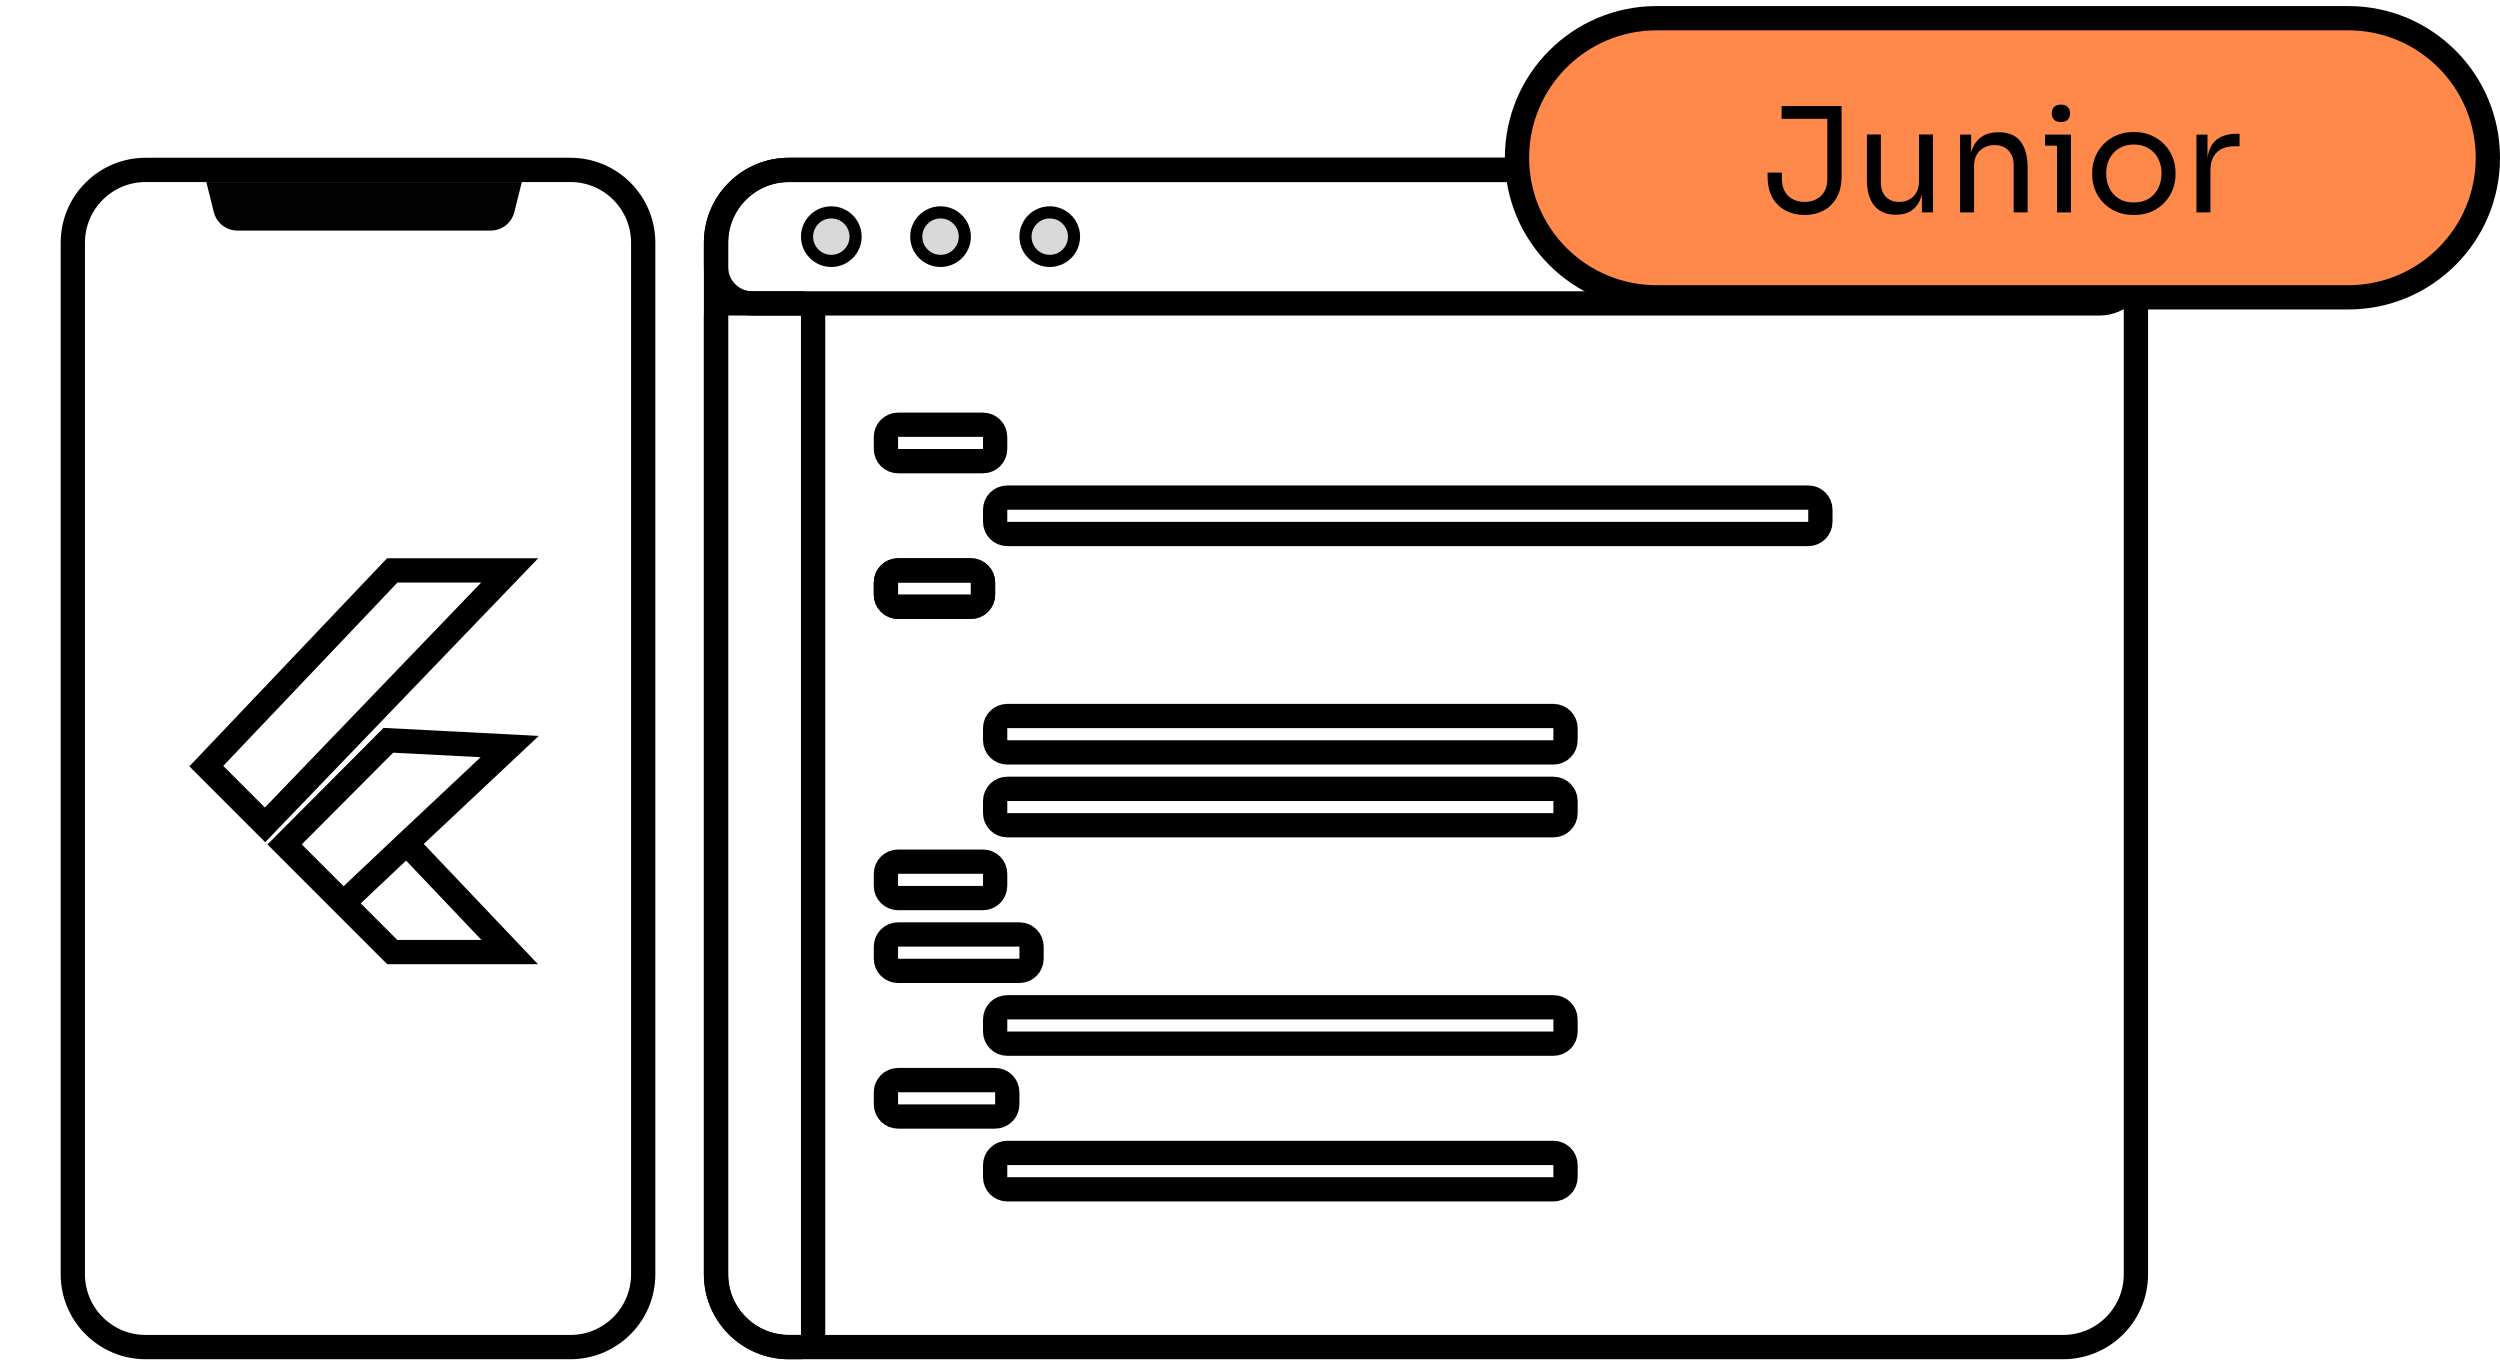
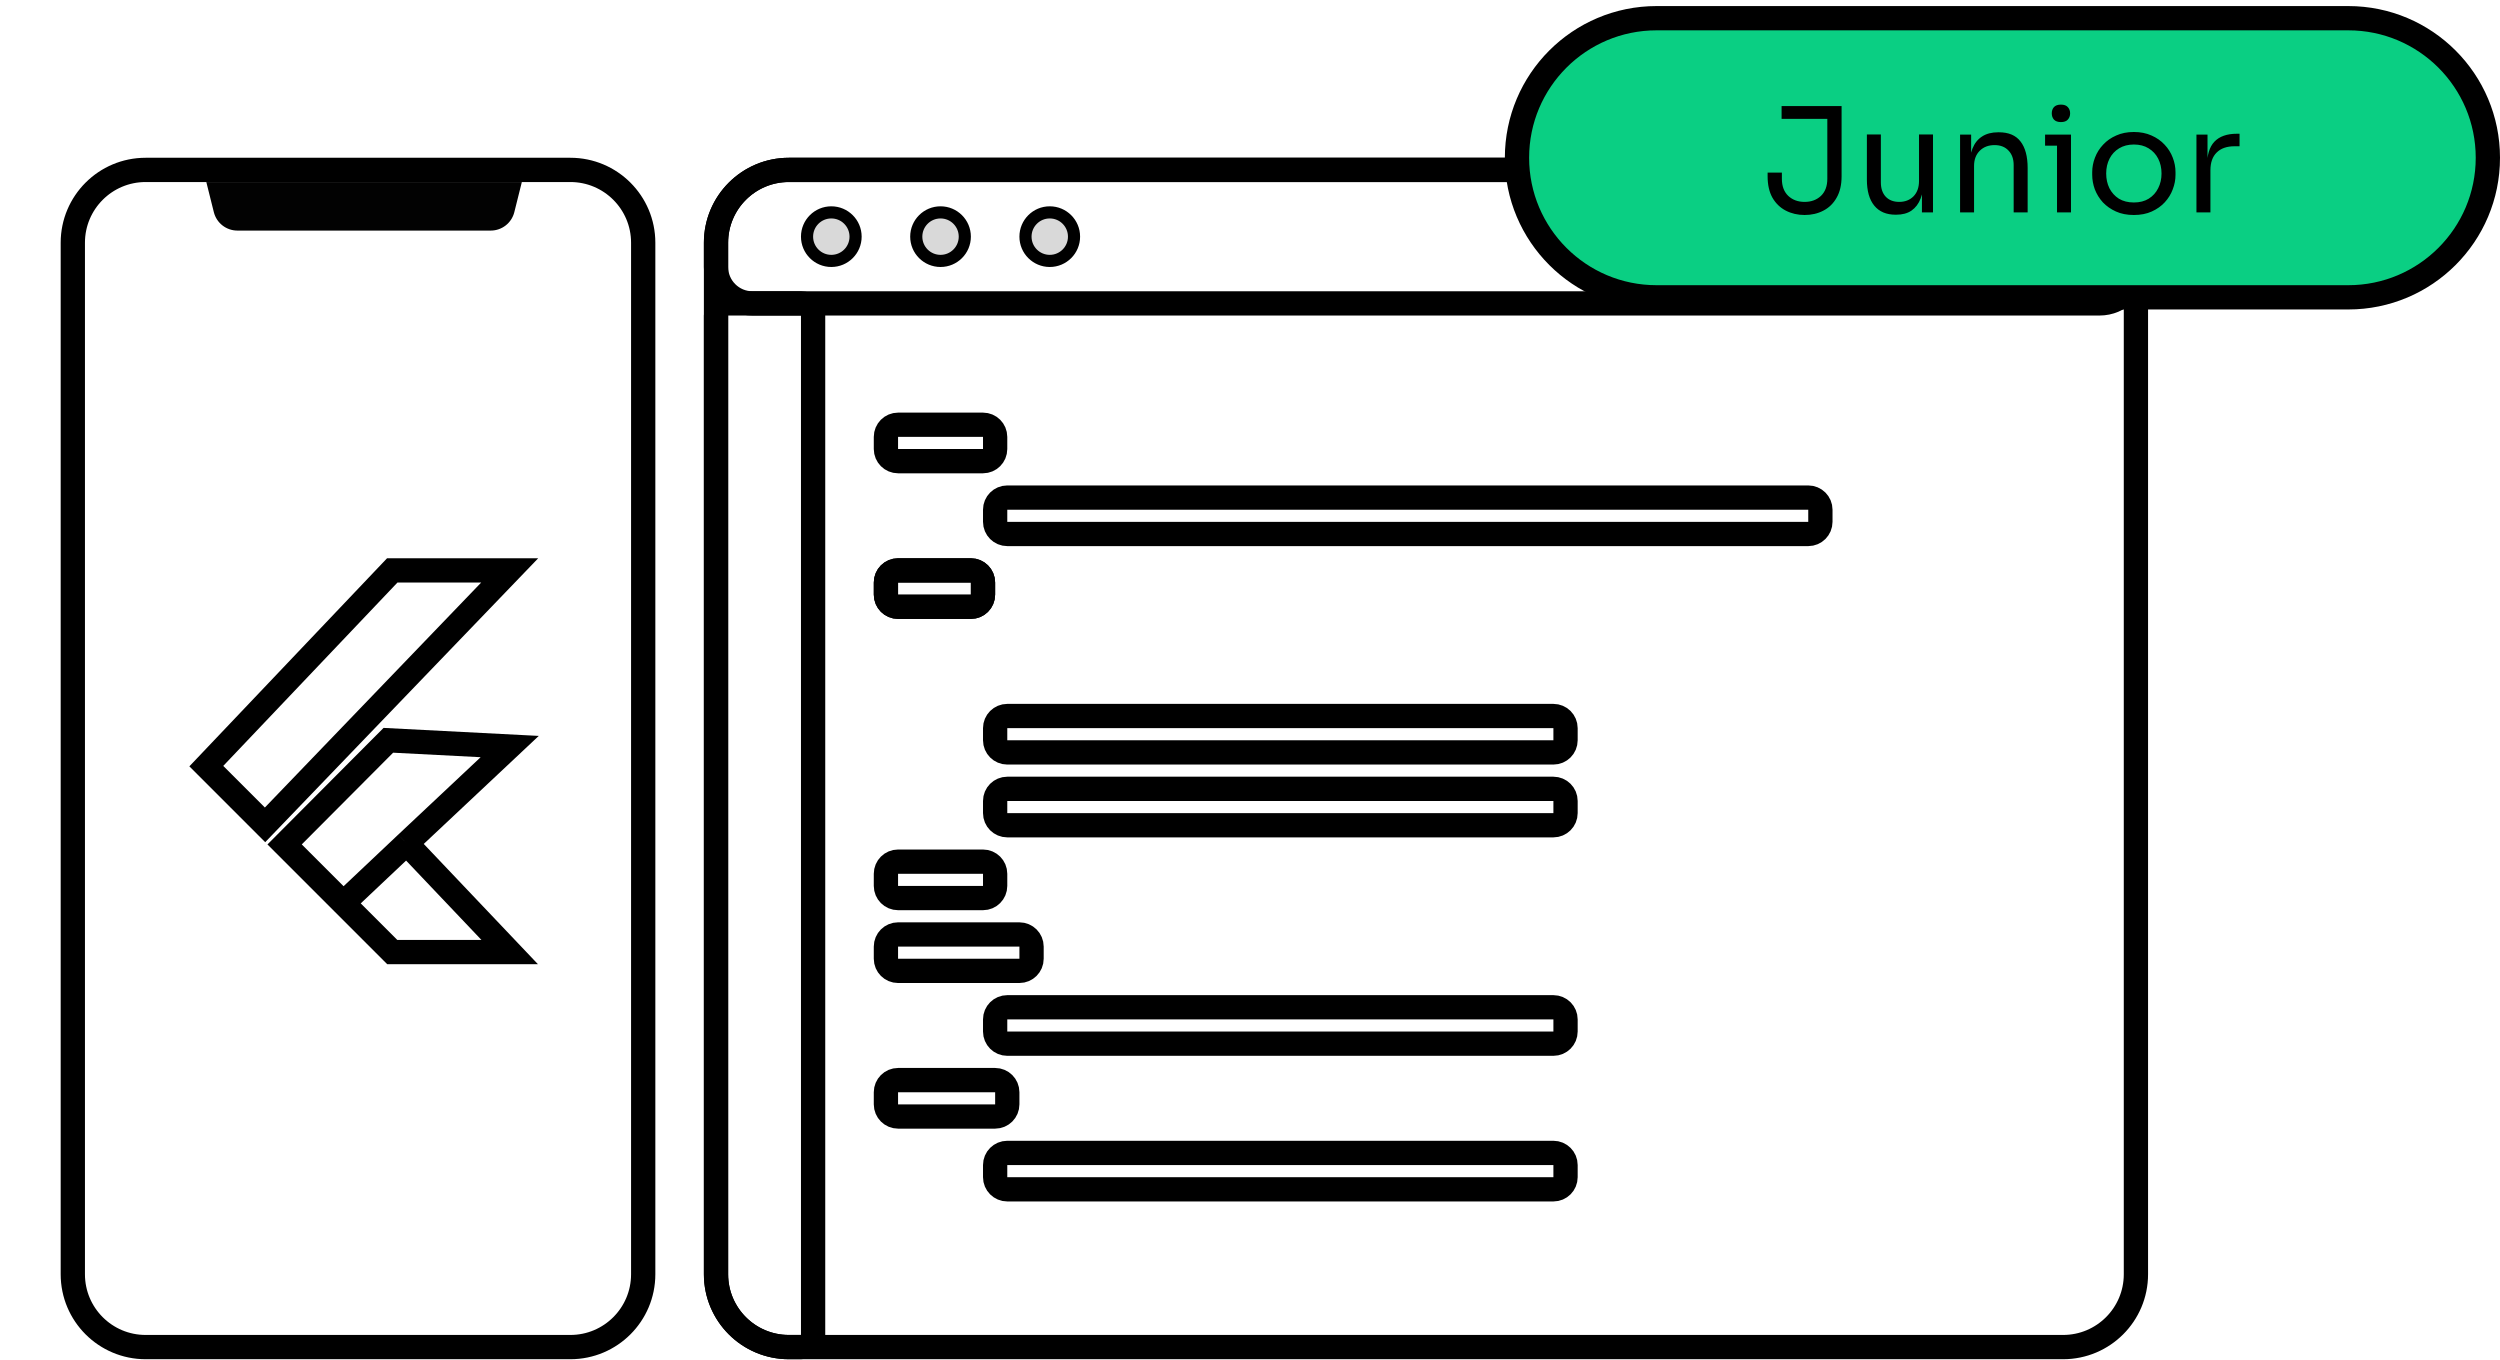
<svg xmlns="http://www.w3.org/2000/svg" width="206" height="112" viewBox="0 0 206 112" fill="none">
  <path d="M60 25H66C66.552 25 67 25.448 67 26V110C67 110.552 66.552 111 66 111H65C61.686 111 59 108.314 59 105V26C59 25.448 59.448 25 60 25Z" stroke="black" stroke-width="2" />
  <path d="M17 15H43L42.379 17.485C42.156 18.375 41.356 19 40.438 19H19.562C18.644 19 17.844 18.375 17.621 17.485L17 15Z" fill="#020202" />
  <rect x="6" y="14" width="47" height="97" rx="6" stroke="black" stroke-width="2" />
  <path d="M28.29 74.419L23.452 69.581L32 61L42 61.516L33.5 69.5M28.29 74.419L33.5 69.5M28.29 74.419L32.323 78.452H42L33.5 69.5M21.839 67.968L17 63.129L32.323 47H42L21.839 67.968Z" stroke="black" stroke-width="2" />
  <path d="M65 14H173C174.657 14 176 15.343 176 17V22C176 23.657 174.657 25 173 25H62C60.343 25 59 23.657 59 22V20C59 16.686 61.686 14 65 14Z" stroke="black" stroke-width="2" />
  <rect x="59" y="14" width="117" height="97" rx="6" stroke="black" stroke-width="2" />
  <rect x="73" y="35" width="9" height="3" rx="1" stroke="black" stroke-width="2" />
  <rect x="82" y="41" width="68" height="3" rx="1" stroke="black" stroke-width="2" />
  <rect x="73" y="47" width="8" height="3" rx="1" stroke="black" stroke-width="2" />
  <rect x="73" y="47" width="8" height="3" rx="1" stroke="black" stroke-width="2" />
  <rect x="82" y="59" width="47" height="3" rx="1" stroke="black" stroke-width="2" />
  <rect x="82" y="65" width="47" height="3" rx="1" stroke="black" stroke-width="2" />
  <rect x="73" y="71" width="9" height="3" rx="1" stroke="black" stroke-width="2" />
  <rect x="73" y="77" width="12" height="3" rx="1" stroke="black" stroke-width="2" />
  <rect x="82" y="83" width="47" height="3" rx="1" stroke="black" stroke-width="2" />
  <rect x="73" y="89" width="10" height="3" rx="1" stroke="black" stroke-width="2" />
  <rect x="82" y="95" width="47" height="3" rx="1" stroke="black" stroke-width="2" />
-   <rect x="125" y="1.5" width="80" height="23" rx="11.5" fill="#FF884B" />
+   <rect x="125" y="1.5" width="80" height="23" rx="11.5" fill="#0ACF83" />
  <path d="M148.699 17.716C148.131 17.716 147.615 17.596 147.151 17.356C146.687 17.116 146.319 16.76 146.047 16.288C145.783 15.816 145.651 15.228 145.651 14.524V14.224H146.827V14.74C146.827 15.34 147.003 15.808 147.355 16.144C147.707 16.472 148.155 16.636 148.699 16.636C149.243 16.636 149.691 16.472 150.043 16.144C150.395 15.808 150.571 15.34 150.571 14.74V9.556H151.747V14.524C151.747 15.228 151.611 15.816 151.339 16.288C151.075 16.76 150.711 17.116 150.247 17.356C149.791 17.596 149.275 17.716 148.699 17.716ZM146.803 9.796V8.74H151.747V9.796H146.803ZM156.195 17.692C155.435 17.692 154.851 17.444 154.443 16.948C154.035 16.452 153.831 15.736 153.831 14.8V11.08H154.983V15.028C154.983 15.532 155.119 15.928 155.391 16.216C155.663 16.496 156.031 16.636 156.495 16.636C156.975 16.636 157.367 16.484 157.671 16.18C157.975 15.868 158.127 15.444 158.127 14.908V11.08H159.279V17.5H158.367V14.752H158.511C158.511 15.384 158.427 15.92 158.259 16.36C158.091 16.792 157.839 17.124 157.503 17.356C157.175 17.58 156.755 17.692 156.243 17.692H156.195ZM161.51 17.5V11.092H162.422V13.84H162.278C162.278 13.208 162.362 12.676 162.53 12.244C162.706 11.804 162.97 11.472 163.322 11.248C163.674 11.016 164.118 10.9 164.654 10.9H164.702C165.51 10.9 166.106 11.152 166.49 11.656C166.882 12.16 167.078 12.888 167.078 13.84V17.5H165.926V13.6C165.926 13.104 165.786 12.708 165.506 12.412C165.226 12.108 164.842 11.956 164.354 11.956C163.85 11.956 163.442 12.112 163.13 12.424C162.818 12.736 162.662 13.152 162.662 13.672V17.5H161.51ZM169.498 17.5V11.092H170.65V17.5H169.498ZM168.514 12.004V11.092H170.65V12.004H168.514ZM169.822 10.06C169.566 10.06 169.374 9.992 169.246 9.856C169.126 9.72 169.066 9.548 169.066 9.34C169.066 9.132 169.126 8.96 169.246 8.824C169.374 8.688 169.566 8.62 169.822 8.62C170.078 8.62 170.266 8.688 170.386 8.824C170.514 8.96 170.578 9.132 170.578 9.34C170.578 9.548 170.514 9.72 170.386 9.856C170.266 9.992 170.078 10.06 169.822 10.06ZM175.83 17.716C175.27 17.716 174.778 17.62 174.354 17.428C173.93 17.236 173.57 16.984 173.274 16.672C172.986 16.352 172.766 15.996 172.614 15.604C172.47 15.212 172.398 14.812 172.398 14.404V14.188C172.398 13.78 172.474 13.38 172.626 12.988C172.778 12.588 173.002 12.232 173.298 11.92C173.594 11.6 173.954 11.348 174.378 11.164C174.802 10.972 175.286 10.876 175.83 10.876C176.374 10.876 176.858 10.972 177.282 11.164C177.706 11.348 178.066 11.6 178.362 11.92C178.658 12.232 178.882 12.588 179.034 12.988C179.186 13.38 179.262 13.78 179.262 14.188V14.404C179.262 14.812 179.186 15.212 179.034 15.604C178.89 15.996 178.67 16.352 178.374 16.672C178.086 16.984 177.73 17.236 177.306 17.428C176.882 17.62 176.39 17.716 175.83 17.716ZM175.83 16.684C176.31 16.684 176.718 16.58 177.054 16.372C177.398 16.156 177.658 15.868 177.834 15.508C178.018 15.148 178.11 14.744 178.11 14.296C178.11 13.84 178.018 13.432 177.834 13.072C177.65 12.712 177.386 12.428 177.042 12.22C176.706 12.012 176.302 11.908 175.83 11.908C175.366 11.908 174.962 12.012 174.618 12.22C174.274 12.428 174.01 12.712 173.826 13.072C173.642 13.432 173.55 13.84 173.55 14.296C173.55 14.744 173.638 15.148 173.814 15.508C173.998 15.868 174.258 16.156 174.594 16.372C174.938 16.58 175.35 16.684 175.83 16.684ZM180.987 17.5V11.092H181.899V13.732H181.851C181.851 12.796 182.055 12.112 182.463 11.68C182.879 11.24 183.499 11.02 184.323 11.02H184.539V12.052H184.131C183.491 12.052 182.999 12.224 182.655 12.568C182.311 12.904 182.139 13.392 182.139 14.032V17.5H180.987Z" fill="black" />
  <rect x="125" y="1.5" width="80" height="23" rx="11.5" stroke="black" stroke-width="2" />
  <circle cx="68.5" cy="19.5" r="2" fill="#D9D9D9" stroke="black" />
  <circle cx="77.5" cy="19.5" r="2" fill="#D9D9D9" stroke="black" />
  <circle cx="86.5" cy="19.5" r="2" fill="#D9D9D9" stroke="black" />
</svg>
